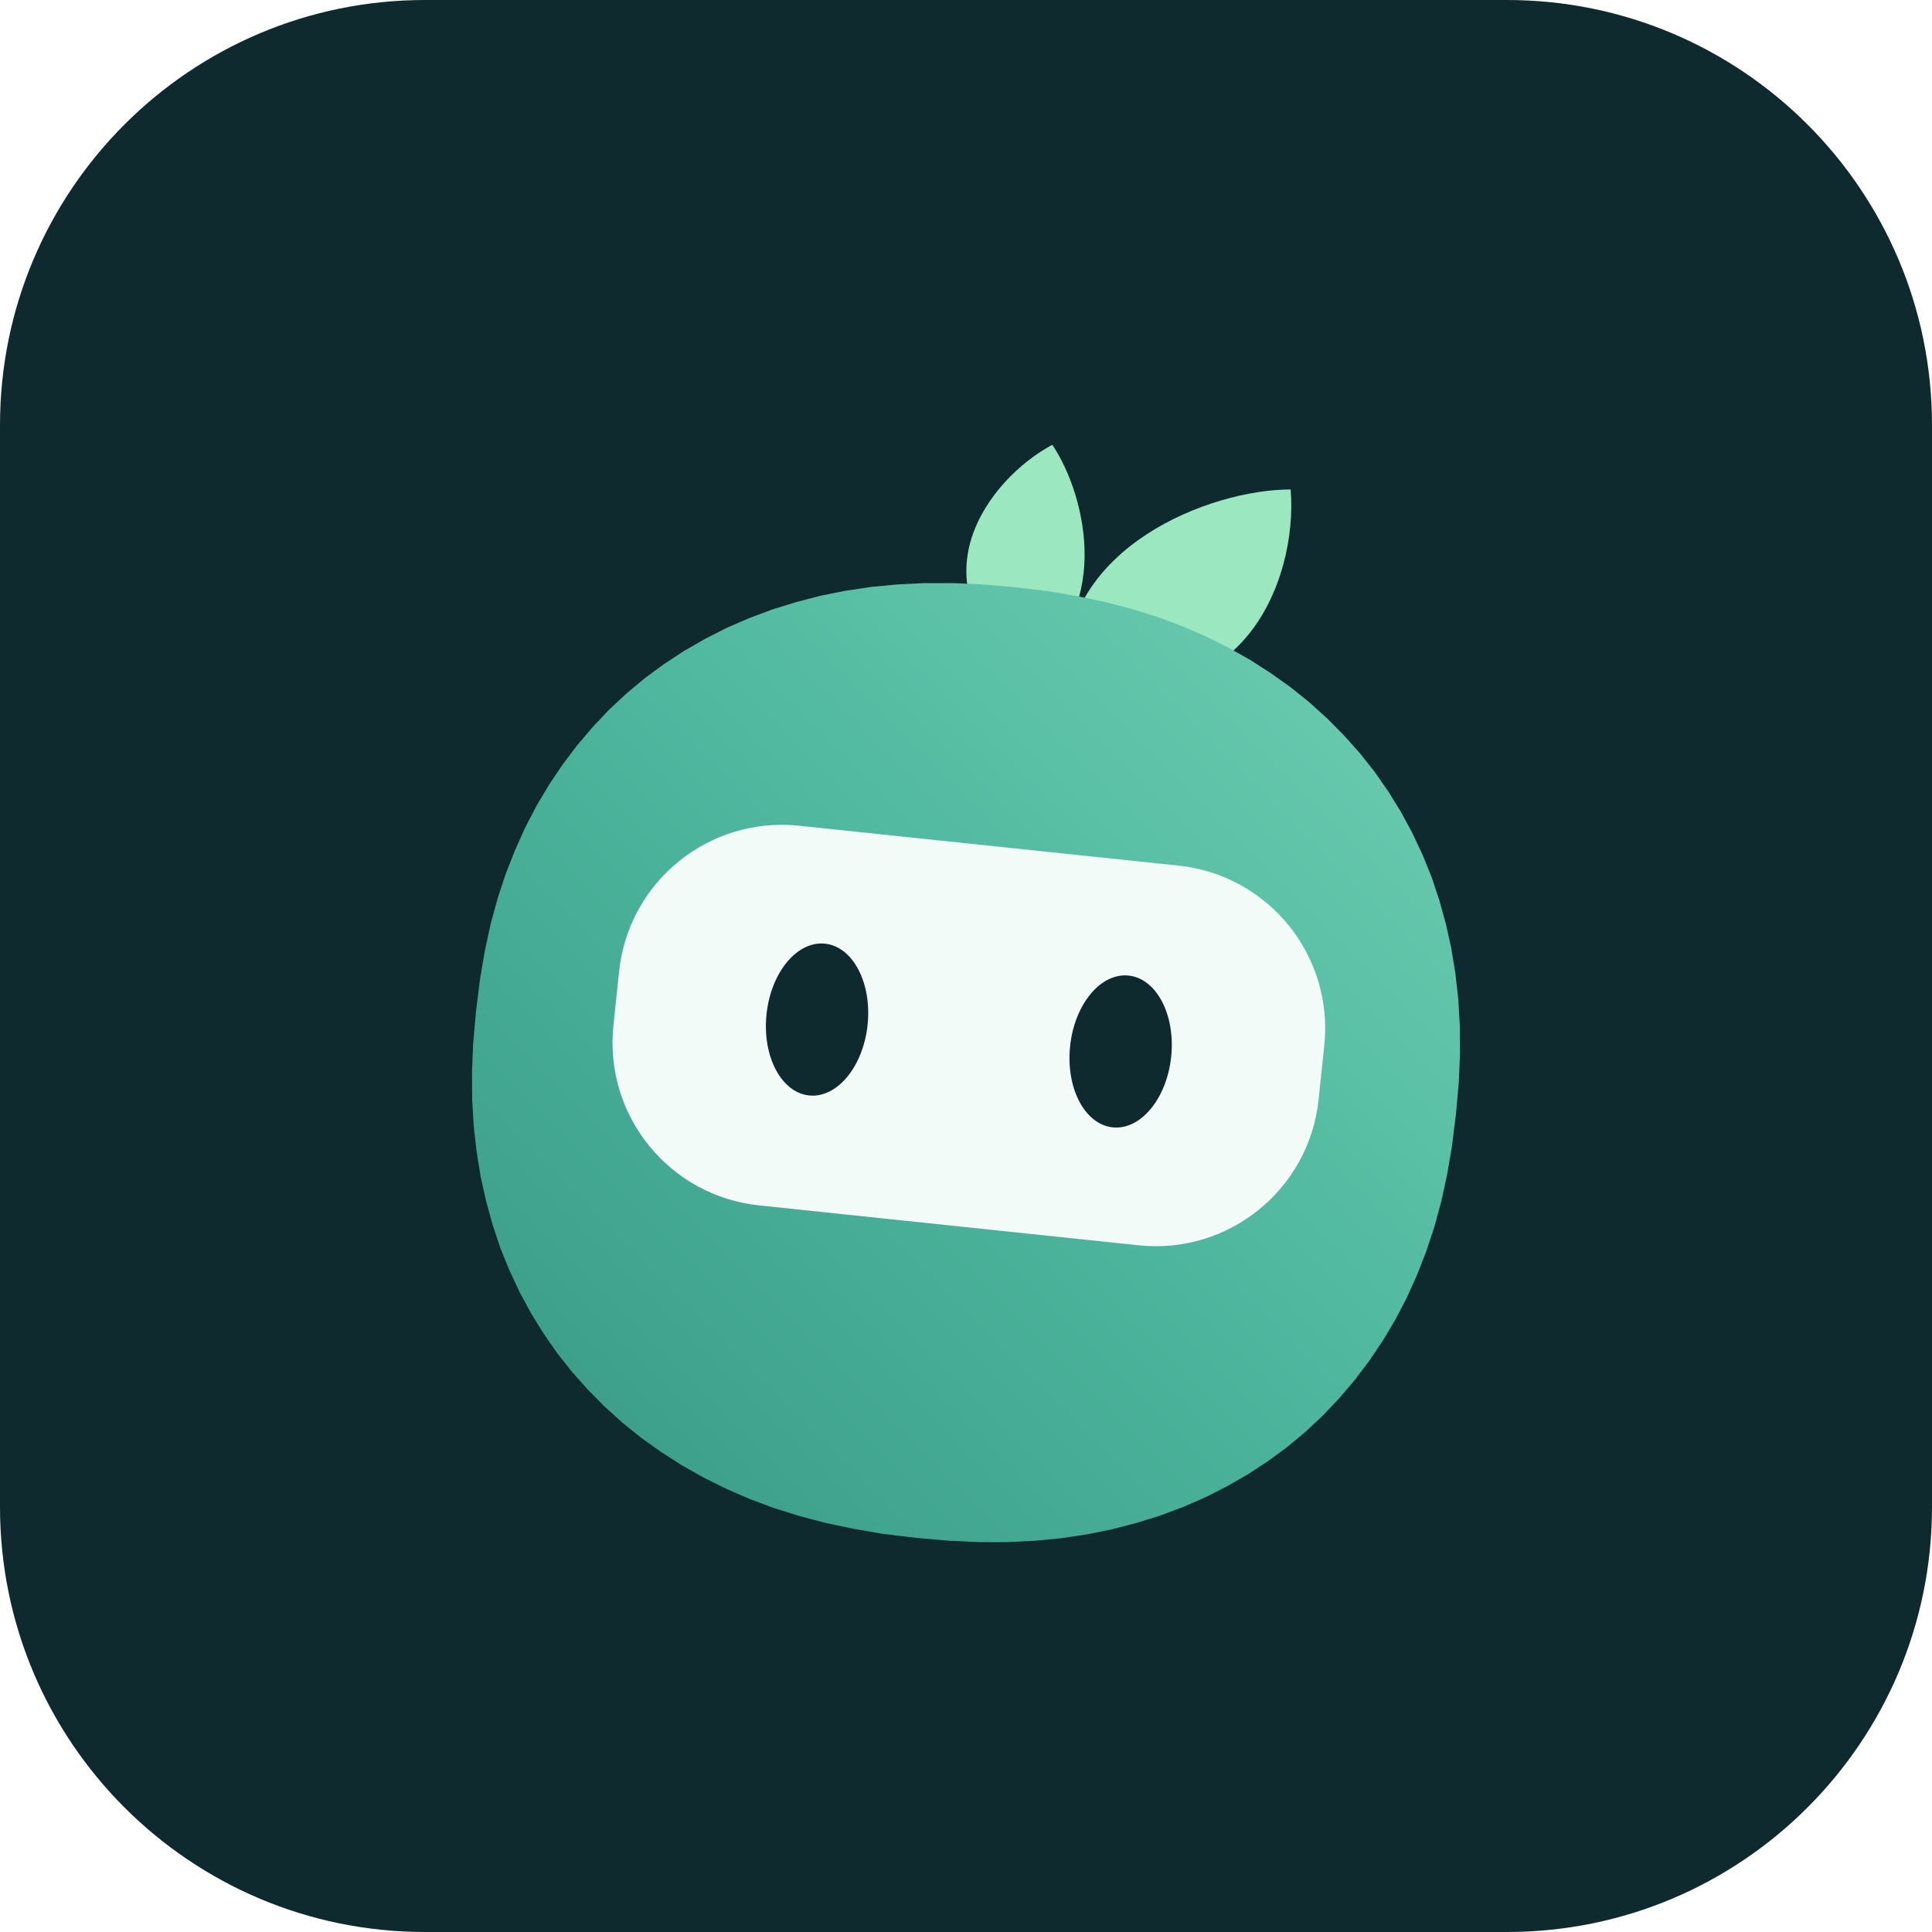
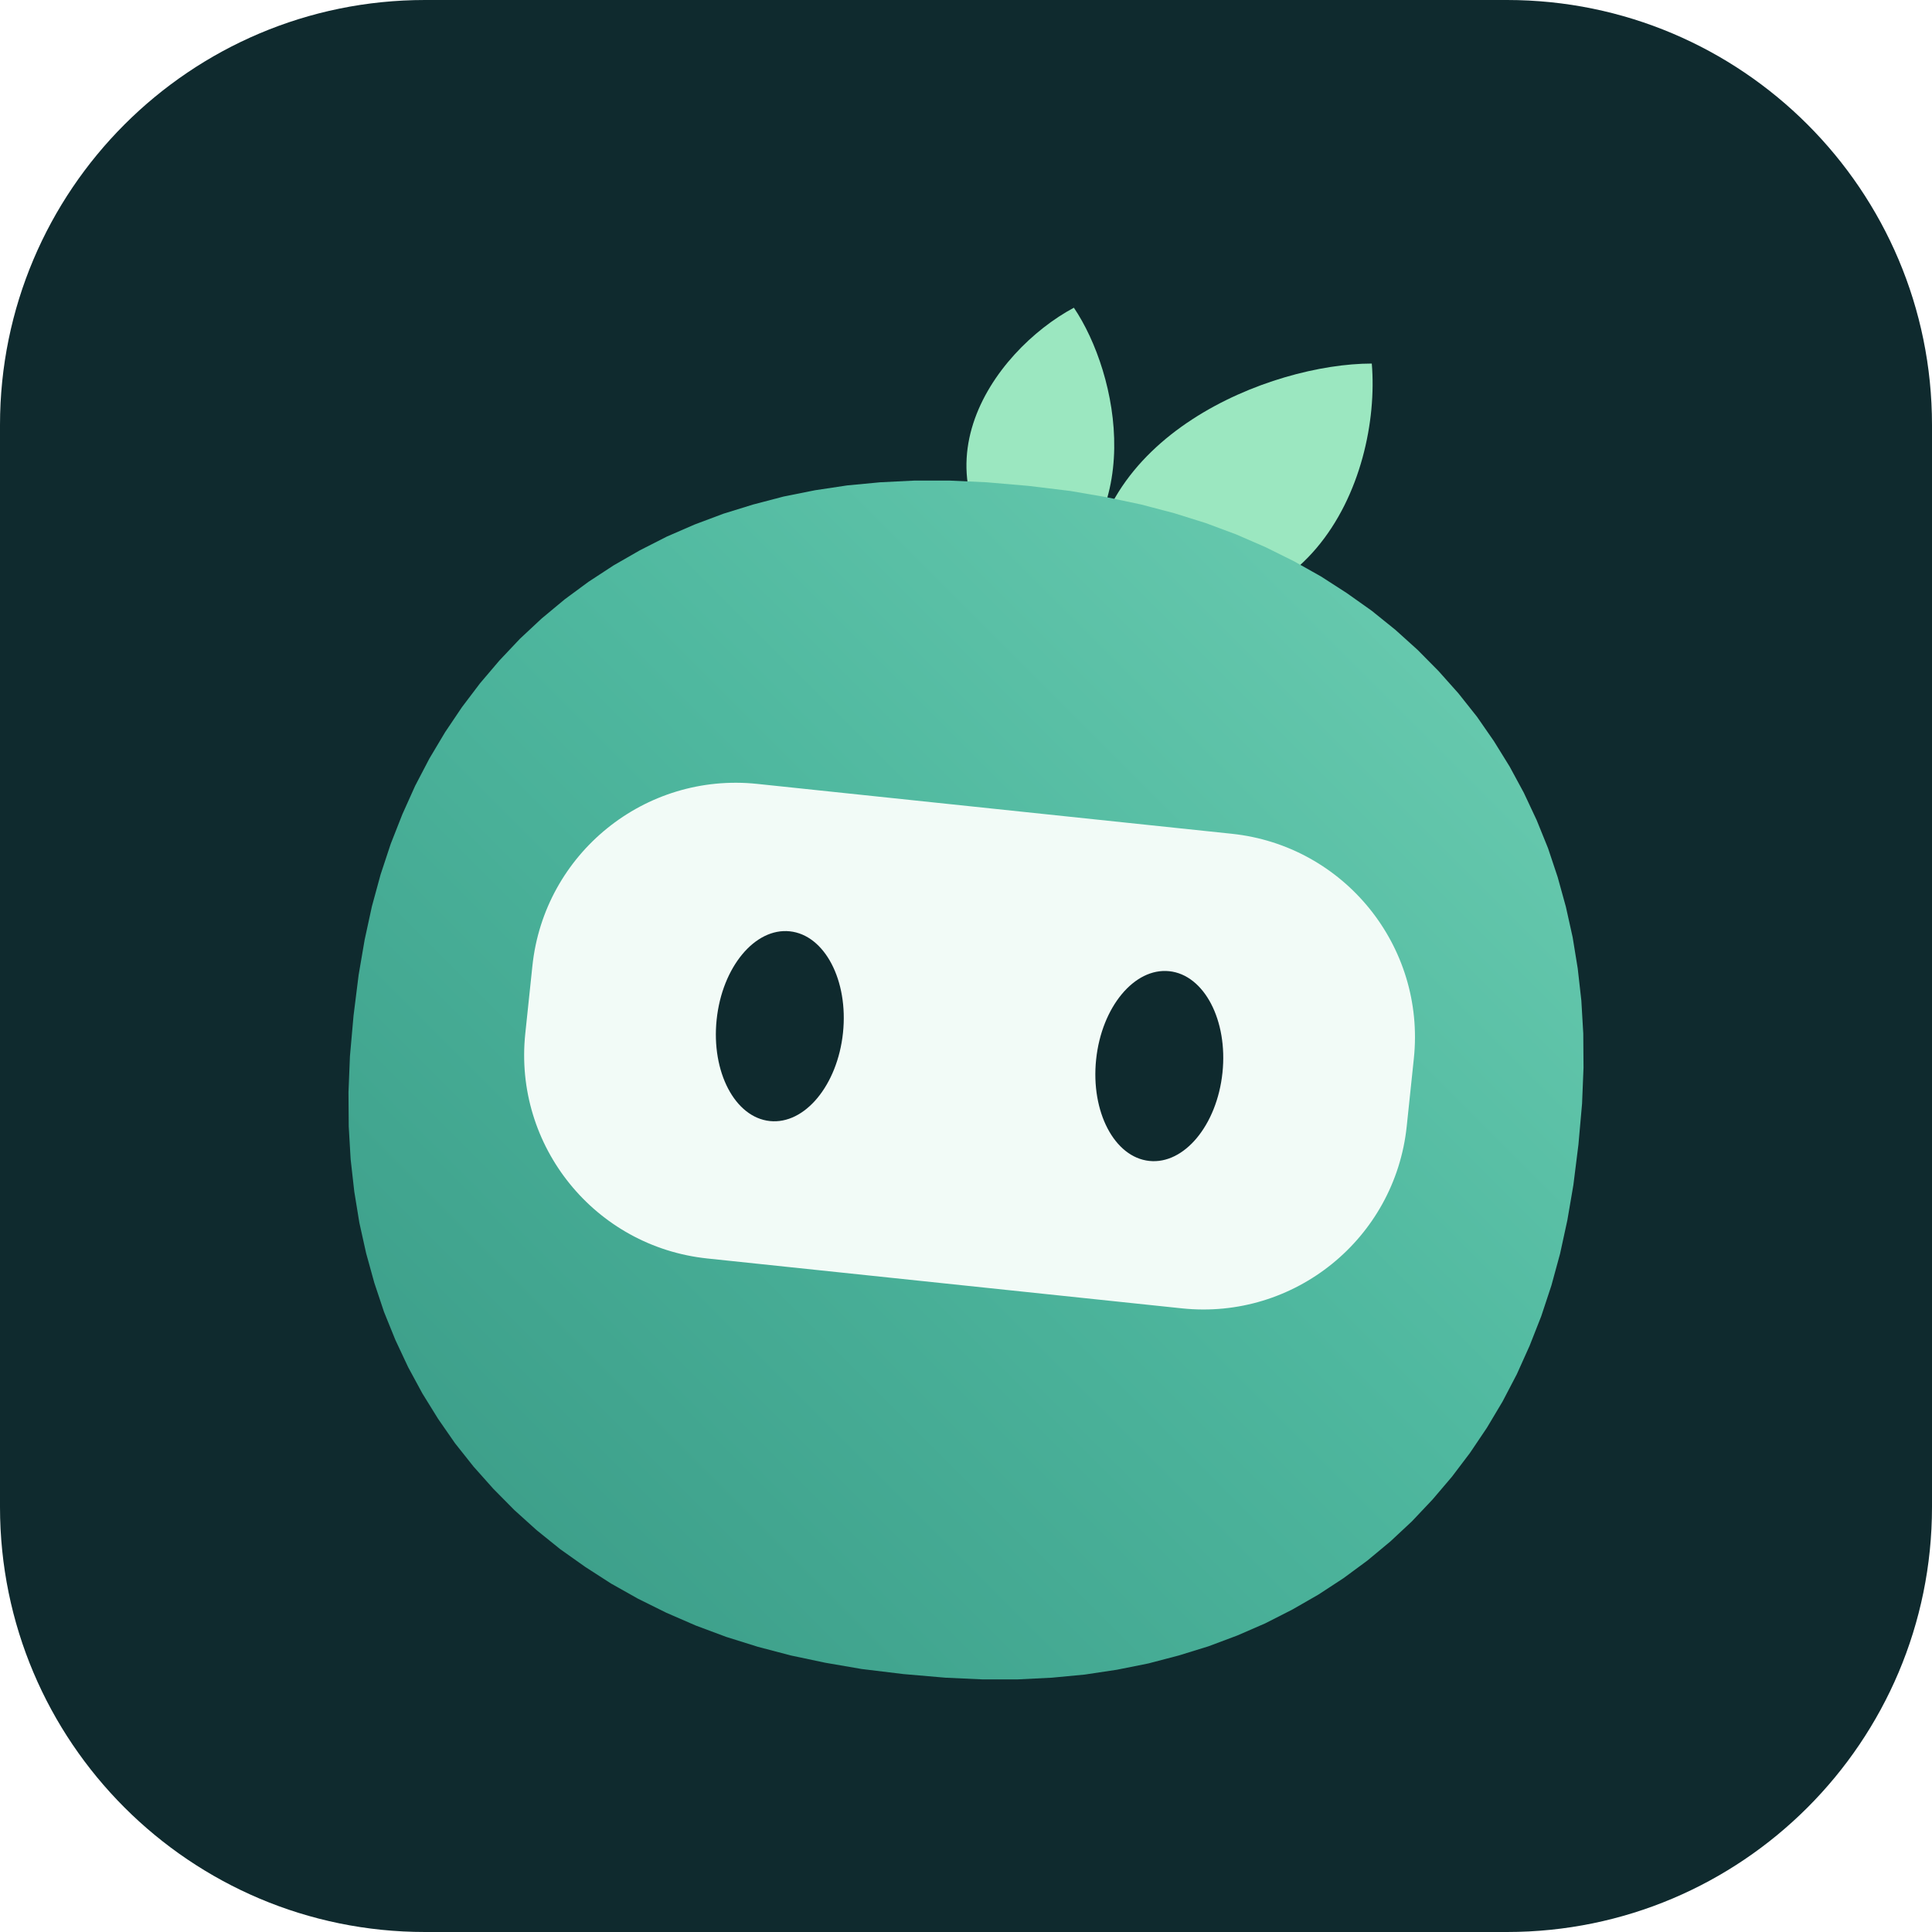
<svg xmlns="http://www.w3.org/2000/svg" role="img" viewBox="0 0 100 100">
  <defs>
    <linearGradient id="ngomate-app-icon-g" x1="12" y1="88" x2="88" y2="12" gradientUnits="userSpaceOnUse">
      <stop offset="0" stop-color="#2f8c7a" />
      <stop offset="0.5" stop-color="#4fb89f" />
      <stop offset="1" stop-color="#86dfc1" />
    </linearGradient>
  </defs>
  <rect width="100" height="100" rx="22" fill="#0f2a2e" />
-   <g transform="rotate(6.0 50 55)">
-     <path d="M50.75 34.50C55.16 31.27 53.21 25.24 51.10 22.73C47.95 24.87 44.65 30.54 50.75 34.50Z" fill="#9be7c0" />
-     <path d="M53.01 34.50C62.30 36.40 64.50 28.41 63.61 23.74C59.45 24.18 52.21 27.93 53.01 34.50Z" fill="#9be7c0" />
-   </g>
-   <path d="M75.36 57.67L75.15 59.35L74.90 60.81L74.60 62.19L74.24 63.51L73.82 64.78L73.34 66.00L72.81 67.18L72.22 68.31L71.57 69.40L70.87 70.44L70.12 71.43L69.32 72.37L68.47 73.27L67.57 74.11L66.62 74.90L65.63 75.63L64.59 76.31L63.51 76.93L62.39 77.50L61.24 78.00L60.04 78.45L58.81 78.83L57.55 79.16L56.25 79.42L54.92 79.62L53.55 79.75L52.14 79.82L50.68 79.82L49.15 79.75L47.41 79.60L45.68 79.39L44.17 79.13L42.75 78.83L41.38 78.47L40.07 78.06L38.81 77.59L37.59 77.06L36.42 76.48L35.30 75.85L34.23 75.16L33.20 74.43L32.22 73.64L31.30 72.81L30.43 71.93L29.61 71.01L28.84 70.04L28.14 69.03L27.49 67.98L26.90 66.89L26.37 65.76L25.90 64.60L25.50 63.40L25.16 62.17L24.88 60.91L24.67 59.62L24.52 58.29L24.44 56.92L24.43 55.51L24.49 54.02L24.64 52.33L24.85 50.65L25.10 49.19L25.40 47.81L25.76 46.49L26.18 45.22L26.66 44.00L27.19 42.82L27.78 41.69L28.43 40.60L29.13 39.56L29.88 38.57L30.68 37.63L31.53 36.73L32.43 35.89L33.38 35.10L34.37 34.37L35.41 33.69L36.49 33.07L37.61 32.50L38.76 32.00L39.96 31.55L41.19 31.17L42.45 30.84L43.75 30.58L45.08 30.38L46.45 30.25L47.86 30.18L49.32 30.18L50.85 30.25L52.59 30.40L54.32 30.61L55.83 30.87L57.25 31.17L58.62 31.53L59.93 31.94L61.19 32.41L62.41 32.94L63.58 33.52L64.70 34.15L65.77 34.84L66.80 35.57L67.78 36.36L68.70 37.19L69.57 38.07L70.39 38.99L71.16 39.96L71.86 40.97L72.51 42.02L73.10 43.11L73.63 44.24L74.10 45.40L74.50 46.60L74.84 47.83L75.12 49.09L75.33 50.38L75.48 51.71L75.56 53.08L75.57 54.49L75.51 55.98Z" fill="url(#ngomate-app-icon-g)" />
-   <g transform="rotate(6.0 50 55)">
-     <rect x="31.65" y="43.71" width="36.70" height="19.76" rx="8.47" fill="#f2fbf7" />
-     <ellipse cx="42.10" cy="53.59" rx="2.63" ry="3.95" fill="#0f2a2e" />
-     <ellipse cx="57.90" cy="53.59" rx="2.63" ry="3.95" fill="#0f2a2e" />
+   <g transform="translate(50 51.4) scale(1.25) translate(-50 -51.4)">
+     <g transform="rotate(6.0 50 55)">
+       <path d="M50.75 34.50C55.16 31.27 53.21 25.24 51.10 22.73C47.95 24.87 44.65 30.54 50.75 34.50Z" fill="#9be7c0" />
+       <path d="M53.01 34.50C62.30 36.40 64.50 28.41 63.61 23.74C59.45 24.18 52.21 27.93 53.01 34.50Z" fill="#9be7c0" />
+     </g>
+     <path d="M75.36 57.67L75.15 59.35L74.90 60.81L74.60 62.19L74.24 63.51L73.82 64.78L73.34 66.00L72.81 67.18L72.22 68.31L71.57 69.40L70.87 70.44L70.12 71.43L69.32 72.37L68.47 73.27L67.57 74.11L66.62 74.90L65.63 75.63L64.59 76.31L63.51 76.93L62.39 77.50L61.24 78.00L60.04 78.45L58.81 78.83L57.55 79.16L56.25 79.42L54.92 79.62L53.55 79.75L52.14 79.82L50.68 79.82L49.15 79.75L47.41 79.60L45.68 79.39L44.17 79.13L42.75 78.83L41.38 78.47L40.07 78.06L38.81 77.59L37.59 77.06L36.42 76.48L35.30 75.85L34.23 75.16L33.20 74.43L32.22 73.64L31.30 72.81L30.43 71.93L29.61 71.01L28.84 70.04L28.14 69.03L27.49 67.98L26.90 66.89L26.37 65.76L25.90 64.60L25.50 63.40L25.16 62.17L24.88 60.91L24.67 59.62L24.52 58.29L24.44 56.92L24.43 55.51L24.49 54.02L24.64 52.33L24.85 50.65L25.10 49.19L25.40 47.81L25.76 46.49L26.18 45.22L26.66 44.00L27.19 42.82L27.78 41.69L28.43 40.60L29.13 39.56L29.88 38.57L30.68 37.63L31.53 36.73L32.43 35.89L33.38 35.10L34.37 34.37L35.41 33.69L36.49 33.07L37.61 32.50L38.76 32.00L39.96 31.55L41.19 31.17L42.45 30.84L43.75 30.58L45.08 30.38L46.45 30.25L47.86 30.18L49.32 30.18L50.85 30.25L52.59 30.40L54.32 30.61L55.83 30.87L57.25 31.17L58.62 31.53L59.93 31.94L61.19 32.41L62.41 32.94L63.58 33.52L64.70 34.15L65.77 34.84L66.80 35.57L67.78 36.36L68.70 37.19L69.57 38.07L70.39 38.99L71.16 39.96L71.86 40.97L72.51 42.02L73.10 43.11L73.63 44.24L74.10 45.40L74.50 46.60L74.84 47.83L75.12 49.09L75.33 50.38L75.48 51.71L75.56 53.08L75.57 54.49L75.51 55.98Z" fill="url(#ngomate-app-icon-g)" />
+     <g transform="rotate(6.0 50 55)">
+       <rect x="31.65" y="43.71" width="36.70" height="19.76" rx="8.47" fill="#f2fbf7" />
+       <ellipse cx="42.10" cy="53.59" rx="2.63" ry="3.95" fill="#0f2a2e" />
+       <ellipse cx="57.90" cy="53.59" rx="2.63" ry="3.95" fill="#0f2a2e" />
+     </g>
  </g>
</svg>
